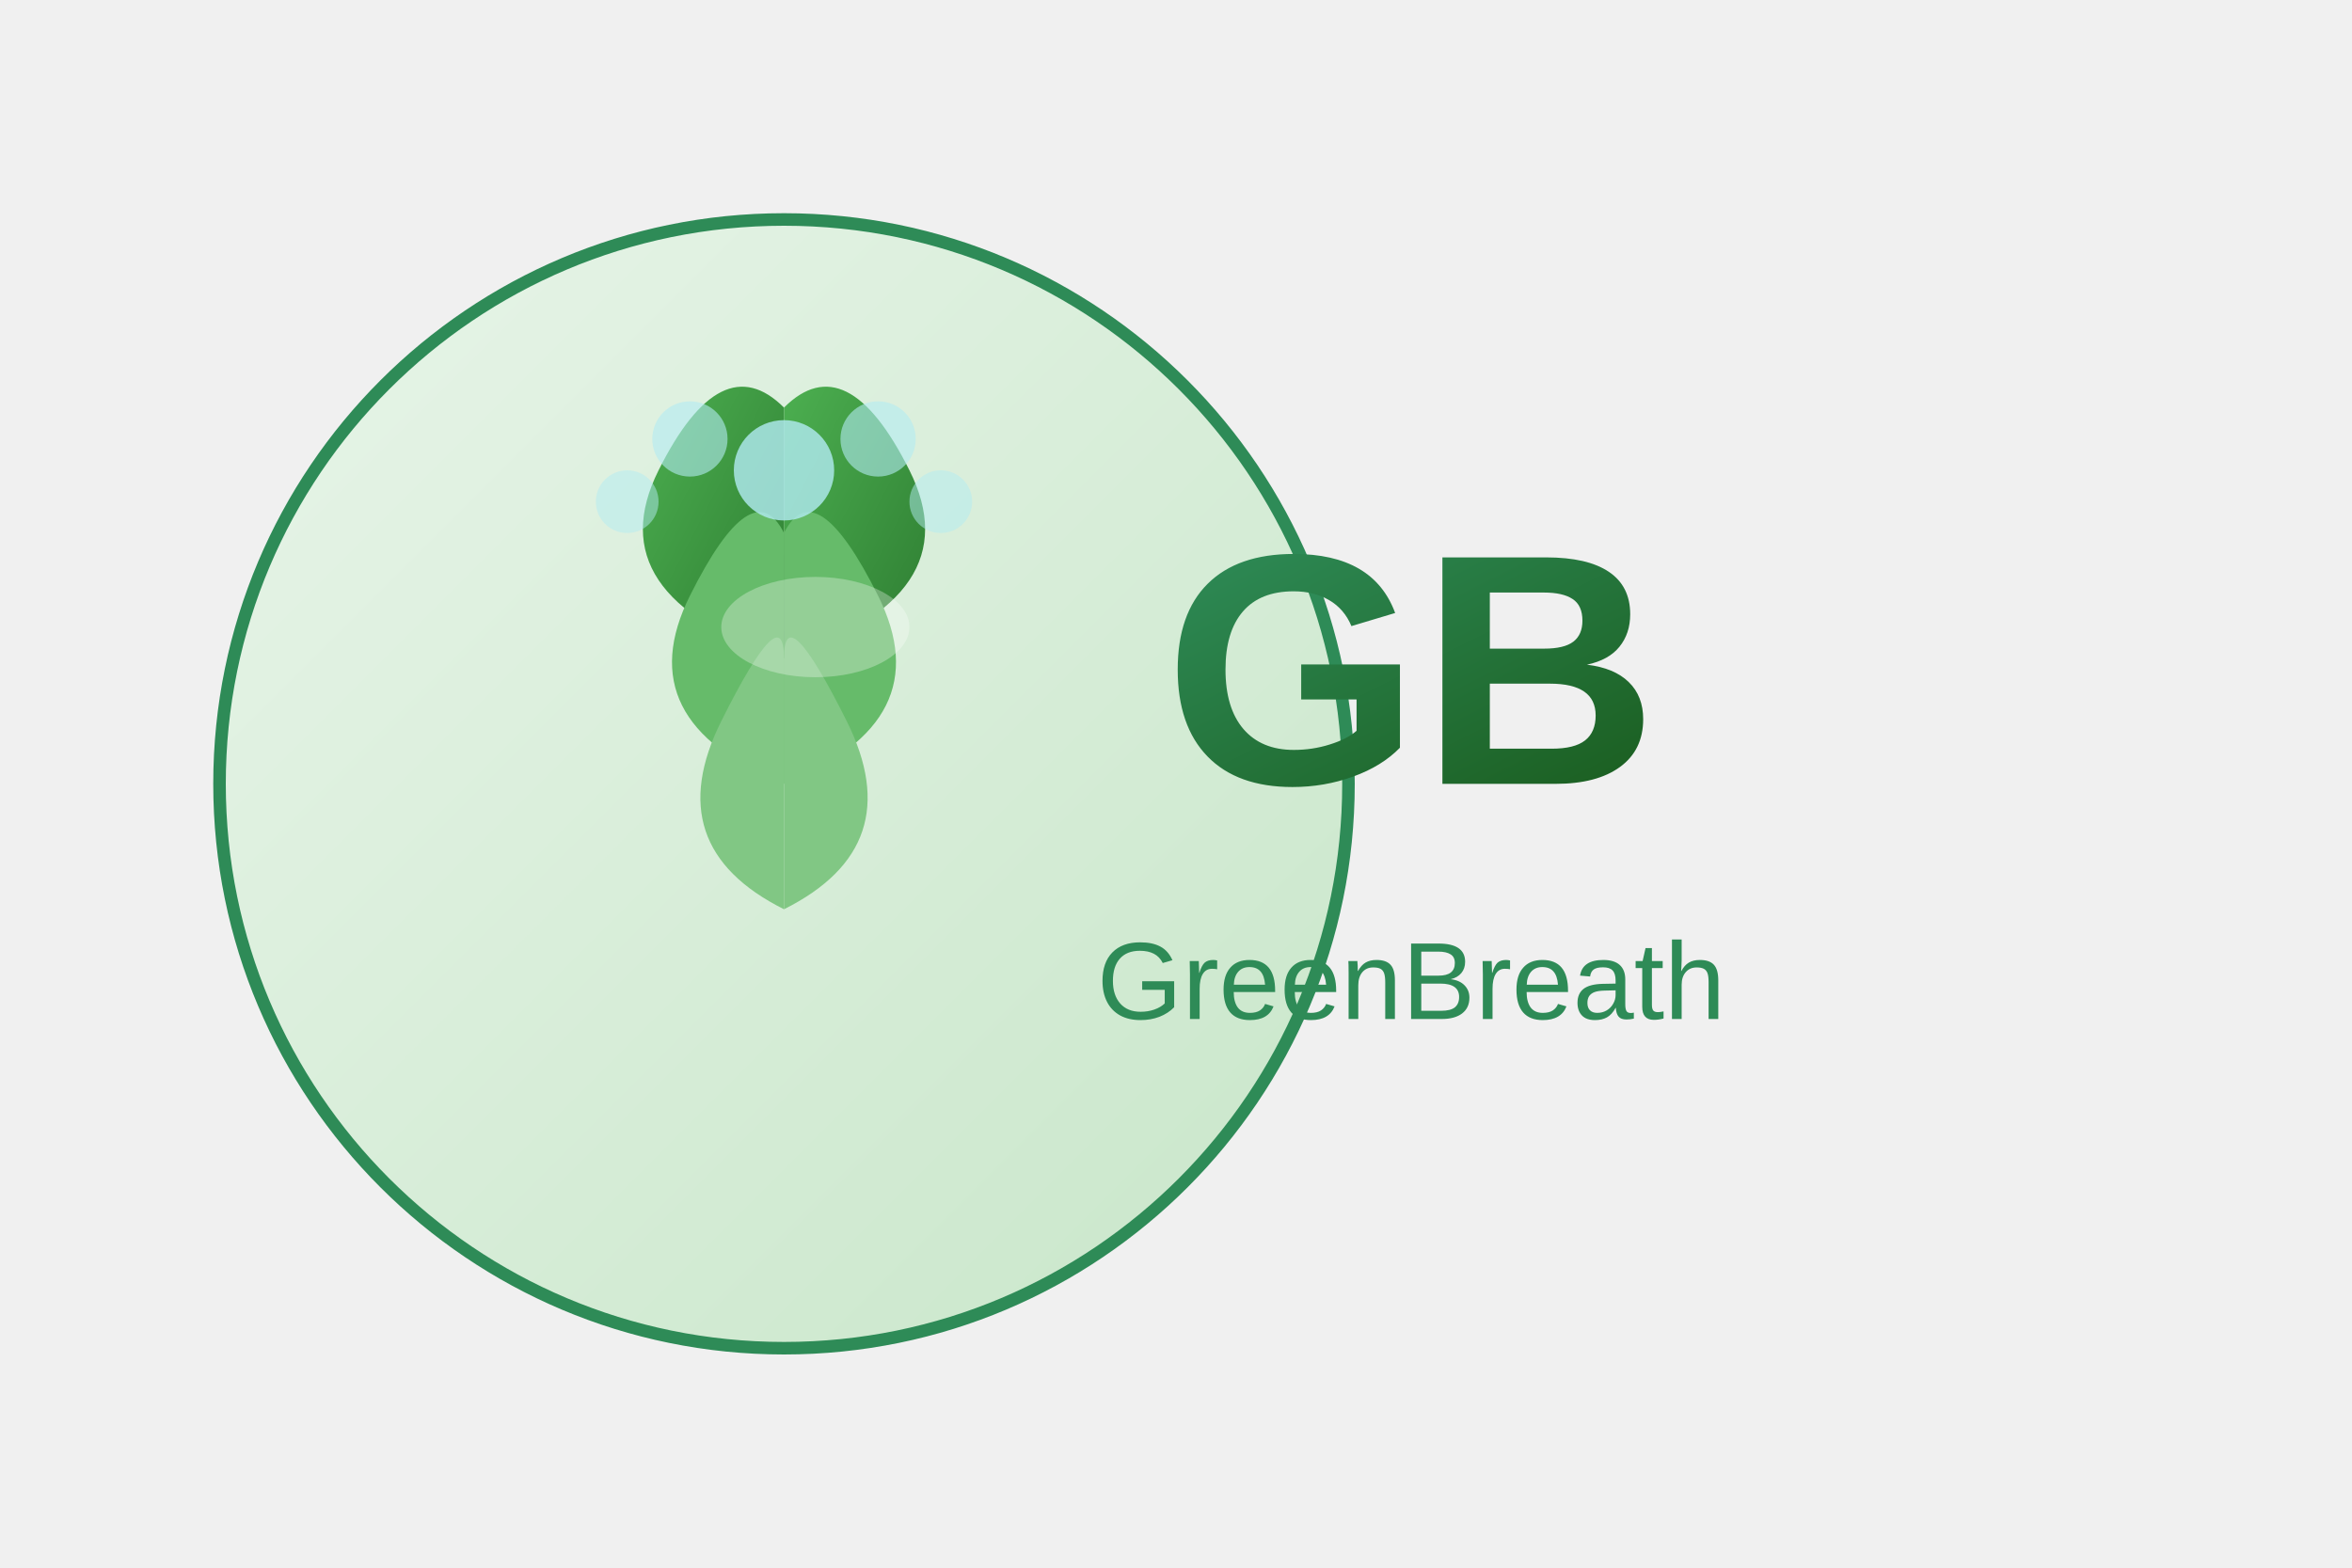
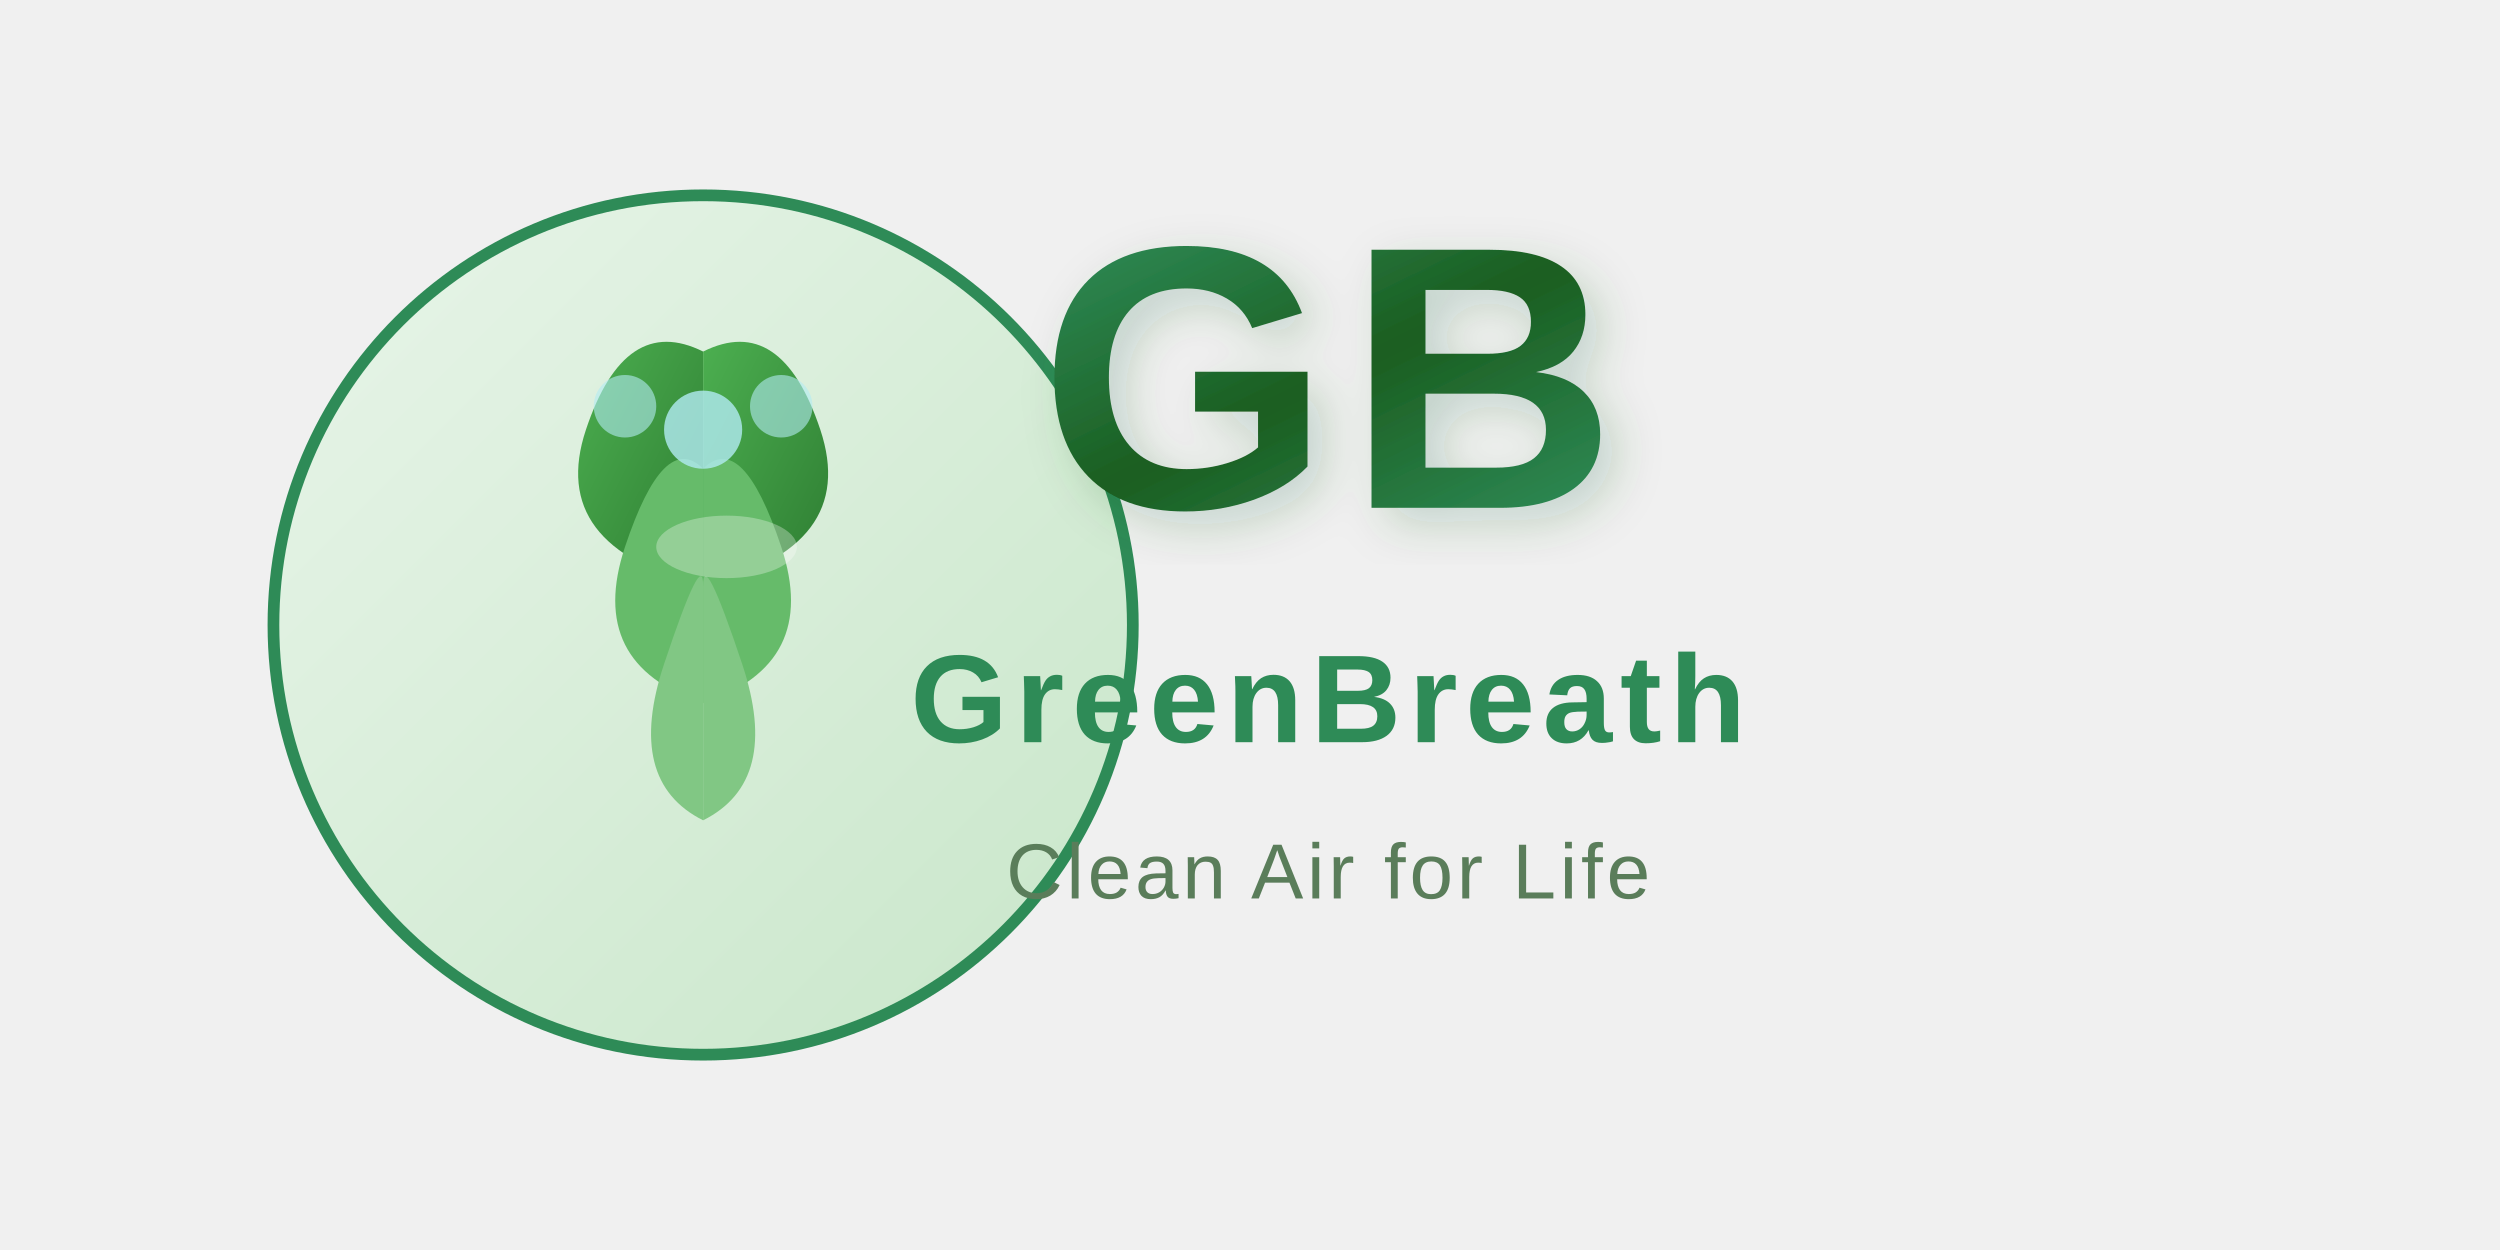
- <svg xmlns="http://www.w3.org/2000/svg" width="300" height="200" viewBox="0 0 300 200">
+ <svg xmlns="http://www.w3.org/2000/svg" width="320" height="160" viewBox="0 0 320 160">
  <defs>
    <linearGradient id="bgGradient" x1="0%" y1="0%" x2="100%" y2="100%">
      <stop offset="0%" stop-color="#E8F5E9" />
      <stop offset="100%" stop-color="#C8E6C9" />
    </linearGradient>
    <linearGradient id="leafGradient" x1="0%" y1="0%" x2="100%" y2="100%">
      <stop offset="0%" stop-color="#4CAF50" />
      <stop offset="100%" stop-color="#2E7D32" />
    </linearGradient>
    <linearGradient id="stemGradient" x1="0%" y1="0%" x2="100%" y2="100%">
      <stop offset="0%" stop-color="#388E3C" />
      <stop offset="100%" stop-color="#1B5E20" />
    </linearGradient>
    <linearGradient id="textGradient" x1="0%" y1="0%" x2="100%" y2="100%">
      <stop offset="0%" stop-color="#2E8B57" />
-       <stop offset="100%" stop-color="#1B5E20" />
+       <stop offset="50%" stop-color="#1B5E20" />
+       <stop offset="100%" stop-color="#2E8B57" />
    </linearGradient>
+     <filter id="shadow" x="-20%" y="-20%" width="140%" height="140%">
+       <feGaussianBlur in="SourceAlpha" stdDeviation="3" />
+       <feOffset dx="2" dy="2" result="offsetblur" />
+       <feFlood flood-color="#1B5E20" flood-opacity="0.2" />
+       <feComposite in2="offsetblur" operator="in" />
+       <feMerge>
+         <feMergeNode />
+         <feMergeNode in="SourceGraphic" />
+       </feMerge>
+     </filter>
  </defs>
-   <g transform="translate(20, 20) scale(0.8)">
-     <circle cx="100" cy="100" r="90" fill="url(#bgGradient)" stroke="#2E8B57" stroke-width="2" />
-     <path d="M100 60 L100 140" stroke="url(#stemGradient)" stroke-width="8" stroke-linecap="round" />
-     <path d="M100 80 Q70 70 80 50 Q90 30 100 40" fill="url(#leafGradient)" />
-     <path d="M100 100 Q75 90 85 70 Q95 50 100 60" fill="#66BB6A" />
-     <path d="M100 120 Q80 110 90 90 Q100 70 100 80" fill="#81C784" />
-     <path d="M100 80 Q130 70 120 50 Q110 30 100 40" fill="url(#leafGradient)" />
-     <path d="M100 100 Q125 90 115 70 Q105 50 100 60" fill="#66BB6A" />
-     <path d="M100 120 Q120 110 110 90 Q100 70 100 80" fill="#81C784" />
-     <circle cx="100" cy="50" r="8" fill="#B2EBF2" opacity="0.8" />
-     <circle cx="85" cy="45" r="6" fill="#B2EBF2" opacity="0.6" />
-     <circle cx="115" cy="45" r="6" fill="#B2EBF2" opacity="0.6" />
-     <circle cx="75" cy="55" r="5" fill="#B2EBF2" opacity="0.5" />
-     <circle cx="125" cy="55" r="5" fill="#B2EBF2" opacity="0.5" />
-     <ellipse cx="105" cy="75" rx="15" ry="8" fill="white" opacity="0.3" />
+   <g transform="translate(30, 20)">
+     <circle cx="60" cy="60" r="55" fill="url(#bgGradient)" stroke="#2E8B57" stroke-width="1.5" />
+     <path d="M60 40 L60 95" stroke="url(#stemGradient)" stroke-width="5" stroke-linecap="round" />
+     <path d="M60 55 Q40 50 45 35 Q50 20 60 25" fill="url(#leafGradient)" />
+     <path d="M60 70 Q45 65 50 50 Q55 35 60 40" fill="#66BB6A" />
+     <path d="M60 85 Q50 80 55 65 Q60 50 60 55" fill="#81C784" />
+     <path d="M60 55 Q80 50 75 35 Q70 20 60 25" fill="url(#leafGradient)" />
+     <path d="M60 70 Q75 65 70 50 Q65 35 60 40" fill="#66BB6A" />
+     <path d="M60 85 Q70 80 65 65 Q60 50 60 55" fill="#81C784" />
+     <circle cx="60" cy="35" r="5" fill="#B2EBF2" opacity="0.8" />
+     <circle cx="50" cy="32" r="4" fill="#B2EBF2" opacity="0.6" />
+     <circle cx="70" cy="32" r="4" fill="#B2EBF2" opacity="0.6" />
+     <ellipse cx="63" cy="50" rx="9" ry="4" fill="white" opacity="0.3" />
  </g>
-   <text x="180" y="100" font-family="Arial, sans-serif" font-size="42" font-weight="bold" fill="url(#textGradient)" text-anchor="middle">
+   <text x="170" y="65" font-family="Arial, sans-serif" font-size="48" font-weight="bold" fill="url(#textGradient)" filter="url(#shadow)" text-anchor="middle" letter-spacing="2">
        GB
    </text>
-   <text x="180" y="130" font-family="Arial, sans-serif" font-size="14" fill="#2E8B57" text-anchor="middle" font-weight="500">
+   <text x="170" y="95" font-family="Arial, sans-serif" font-size="16" fill="#2E8B57" text-anchor="middle" font-weight="600" letter-spacing="1">
        GreenBreath
    </text>
+   <text x="170" y="115" font-family="Arial, sans-serif" font-size="10" fill="#5a7d5a" text-anchor="middle" font-weight="400" letter-spacing="0.5">
+         Clean Air for Life
+     </text>
</svg>
